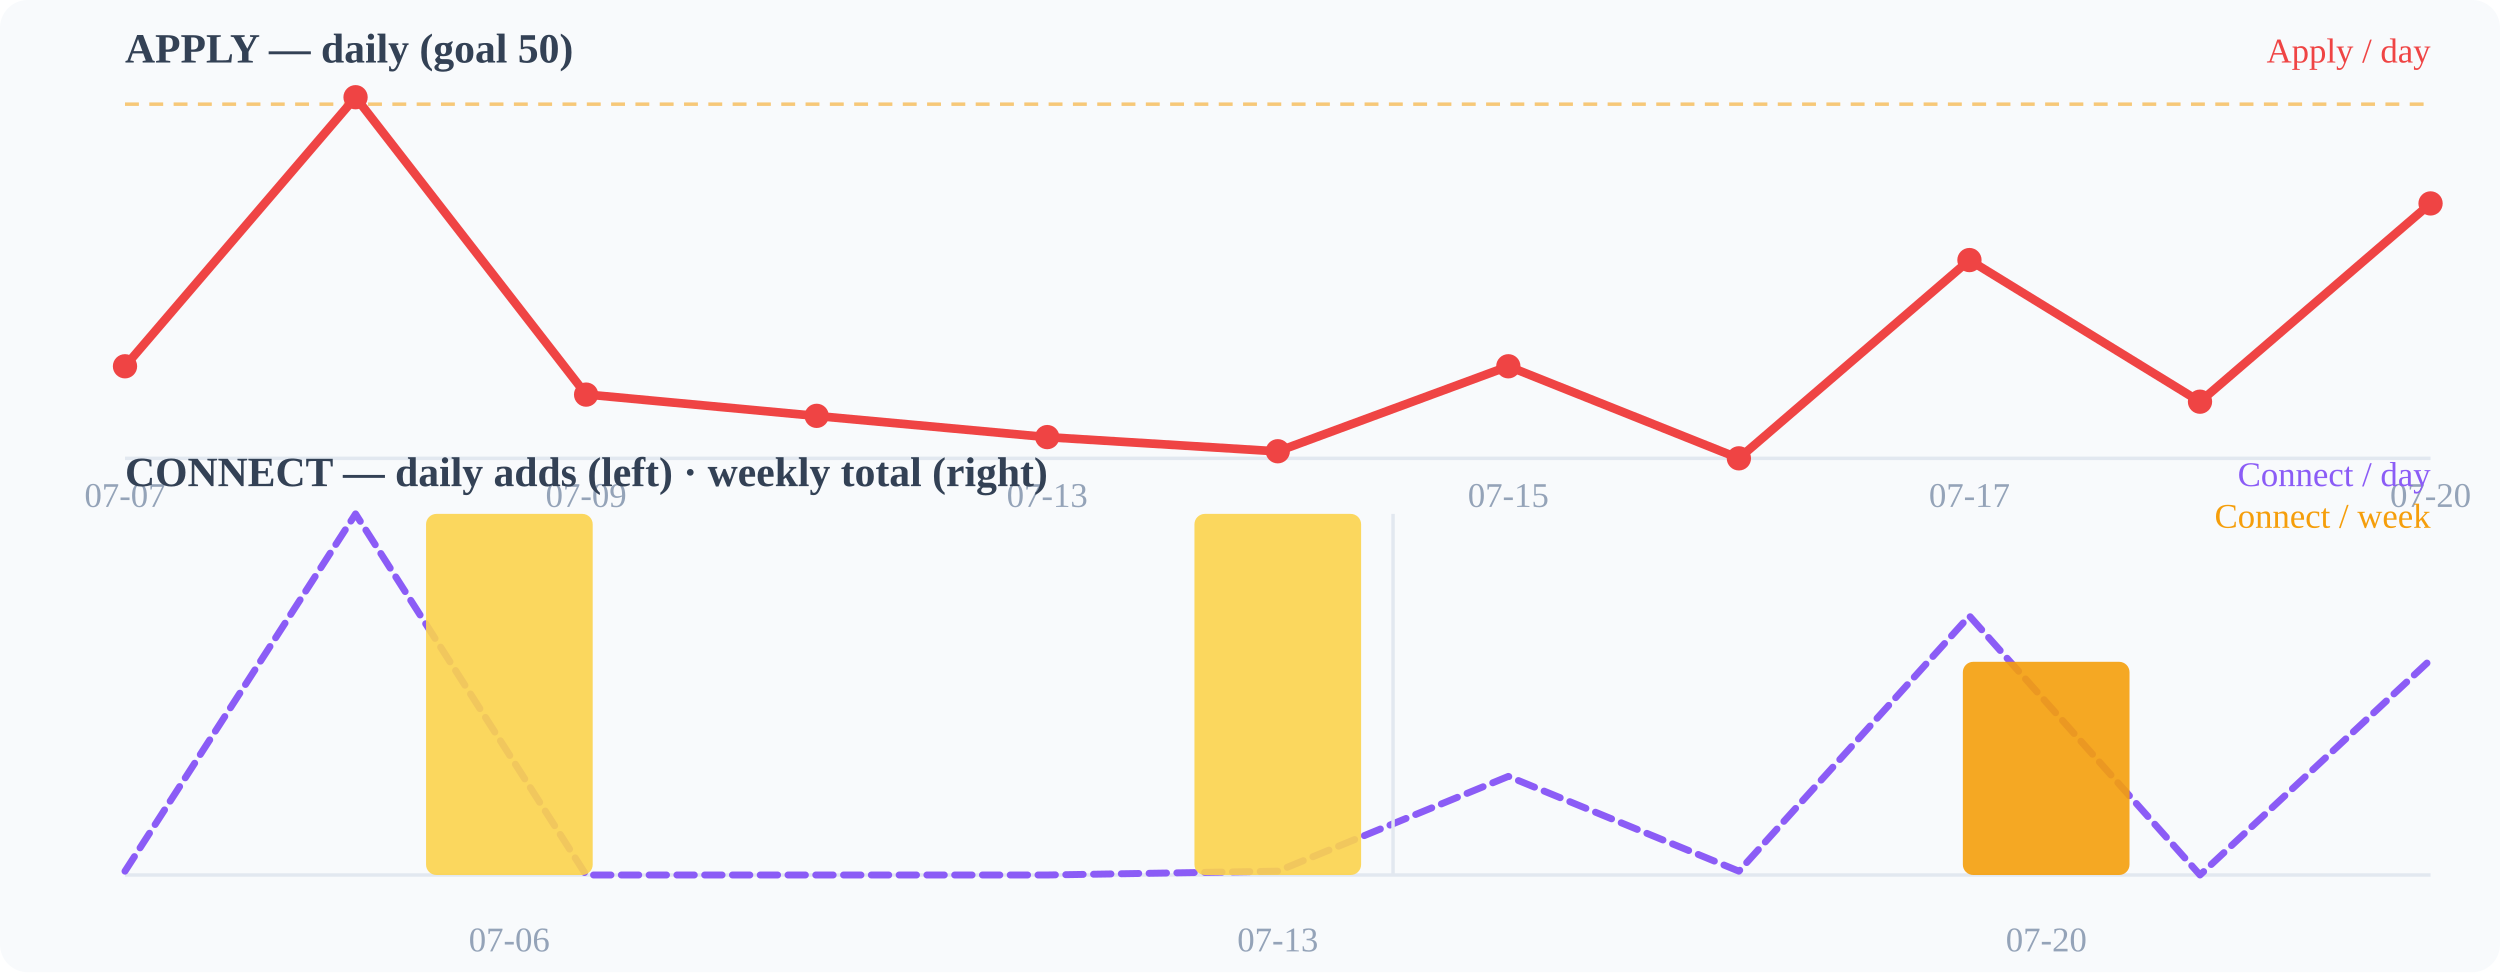
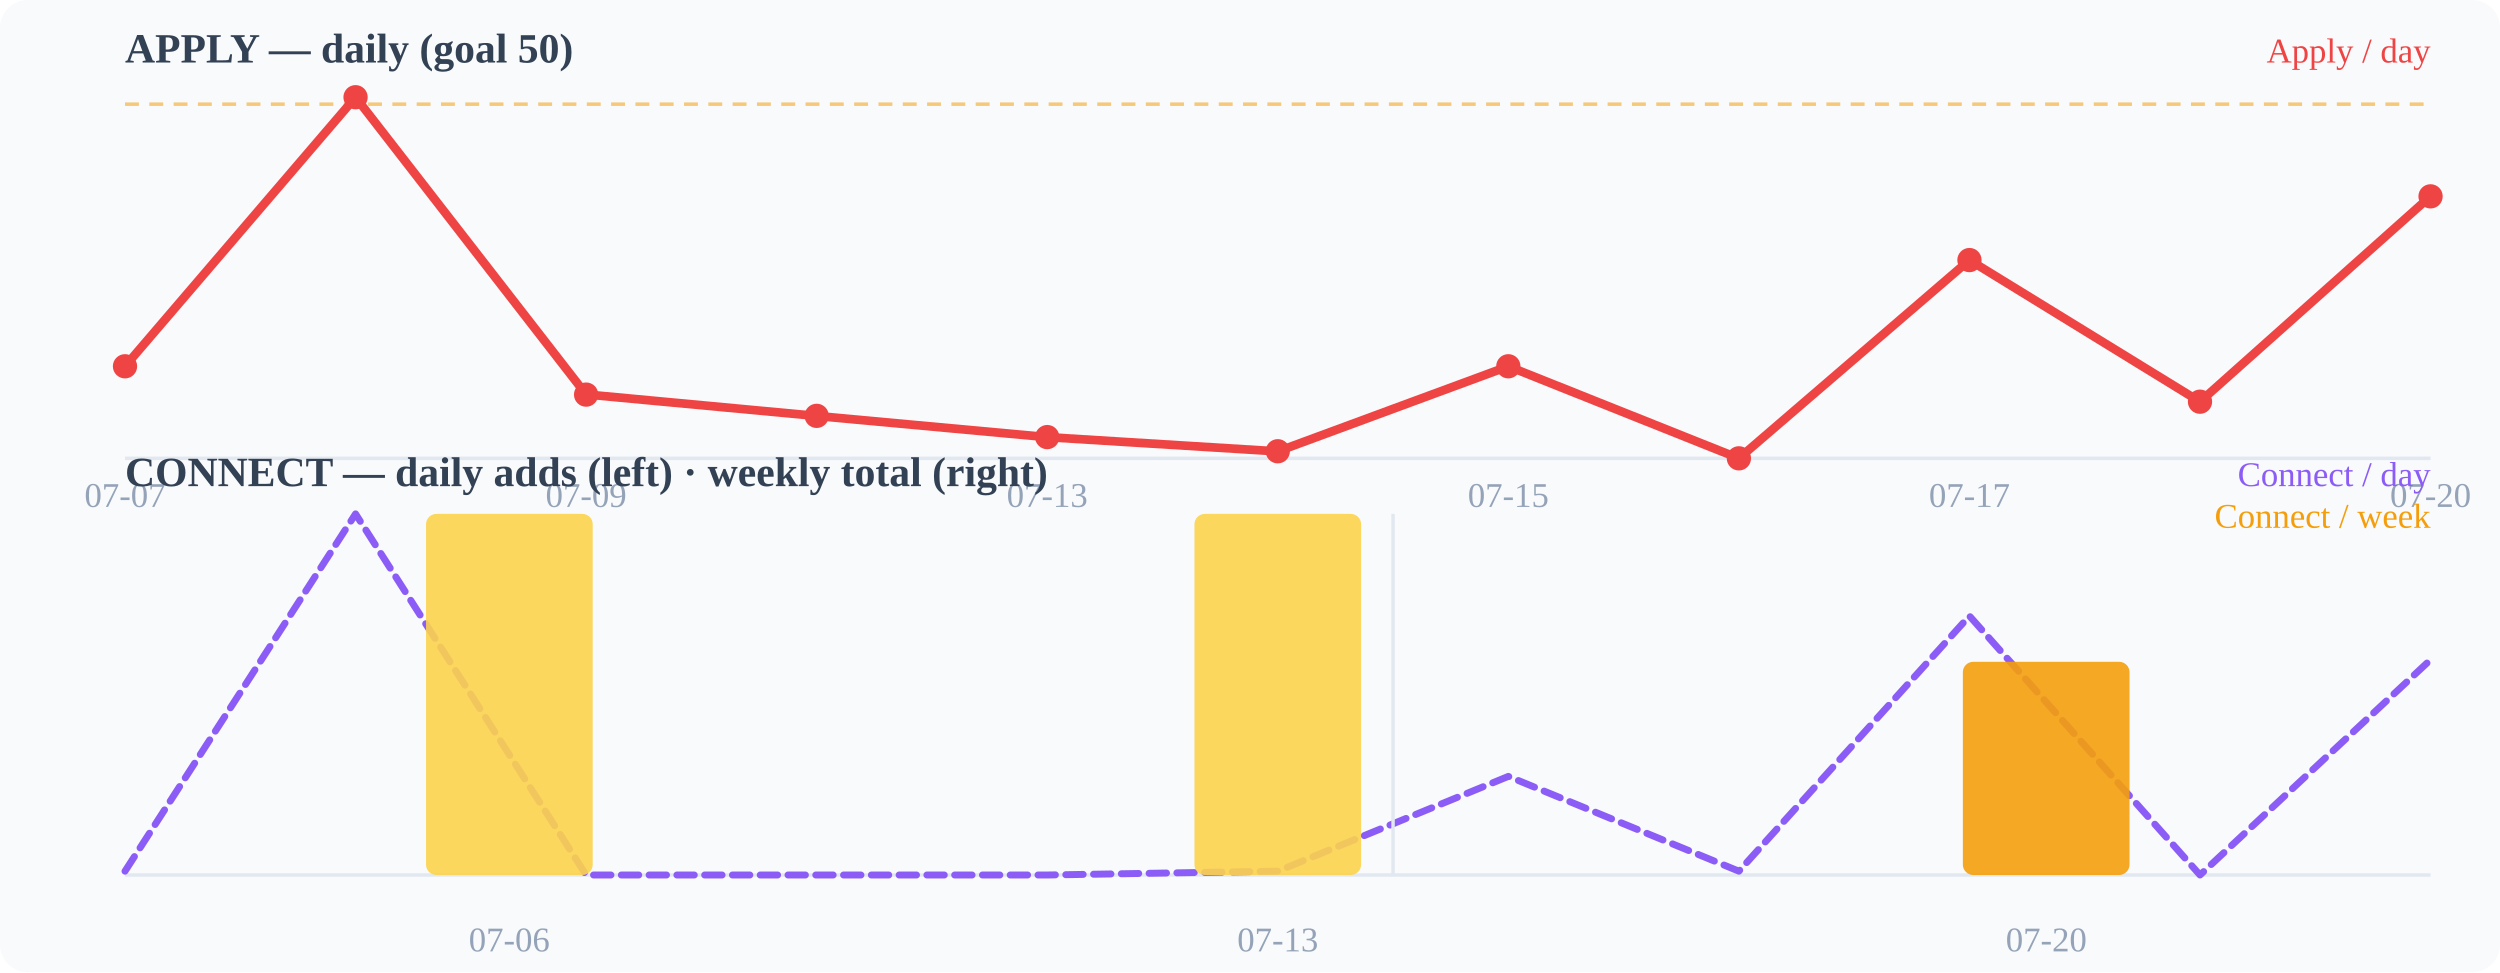
<svg xmlns="http://www.w3.org/2000/svg" width="720" height="280" viewBox="0 0 720 280">
  <rect width="720" height="280" fill="#f8fafc" rx="8" />
  <text x="36" y="18" font-size="12" font-weight="600" fill="#334155">APPLY — daily (goal 50)</text>
  <line x1="36" y1="132" x2="700" y2="132" stroke="#e2e8f0" stroke-width="1" />
  <line x1="36" y1="30.0" x2="700" y2="30.0" stroke="#f59e0b" stroke-width="1" stroke-dasharray="4 3" opacity="0.55" />
-   <polyline points="36.0,105.5 102.4,28.0 168.8,113.6 235.2,119.8 301.6,125.9 368.0,130.0 434.4,105.5 500.8,132.0 567.2,74.9 633.6,115.7 700.0,58.6" fill="none" stroke="#ef4444" stroke-width="2.5" stroke-linecap="round" stroke-linejoin="round" />
+   <polyline points="36.0,105.5 102.4,28.0 168.8,113.6 235.2,119.8 301.6,125.9 368.0,130.0 434.4,105.5 500.8,132.0 567.2,74.9 633.6,115.7 700.0,56.5" fill="none" stroke="#ef4444" stroke-width="2.5" stroke-linecap="round" stroke-linejoin="round" />
  <circle cx="36" cy="105.49" r="3.5" fill="#ef4444" />
  <circle cx="102.4" cy="28" r="3.5" fill="#ef4444" />
  <circle cx="168.8" cy="113.647" r="3.5" fill="#ef4444" />
  <circle cx="235.2" cy="119.765" r="3.5" fill="#ef4444" />
  <circle cx="301.6" cy="125.882" r="3.5" fill="#ef4444" />
  <circle cx="368" cy="129.961" r="3.5" fill="#ef4444" />
  <circle cx="434.4" cy="105.49" r="3.5" fill="#ef4444" />
  <circle cx="500.8" cy="132" r="3.5" fill="#ef4444" />
  <circle cx="567.2" cy="74.902" r="3.5" fill="#ef4444" />
  <circle cx="633.6" cy="115.686" r="3.5" fill="#ef4444" />
-   <circle cx="700" cy="58.588" r="3.5" fill="#ef4444" />
+   <circle cx="700" cy="56.549" r="3.5" fill="#ef4444" />
  <text x="36" y="146" font-size="10" fill="#94a3b8" text-anchor="middle">07-07</text>
  <text x="168.8" y="146" font-size="10" fill="#94a3b8" text-anchor="middle">07-09</text>
  <text x="301.6" y="146" font-size="10" fill="#94a3b8" text-anchor="middle">07-13</text>
  <text x="434.4" y="146" font-size="10" fill="#94a3b8" text-anchor="middle">07-15</text>
  <text x="567.2" y="146" font-size="10" fill="#94a3b8" text-anchor="middle">07-17</text>
  <text x="700" y="146" font-size="10" fill="#94a3b8" text-anchor="middle">07-20</text>
  <text x="36" y="140" font-size="12" font-weight="600" fill="#334155">CONNECT — daily adds (left) · weekly total (right)</text>
  <line x1="36" y1="252" x2="700" y2="252" stroke="#e2e8f0" stroke-width="1" />
  <polyline points="36.0,250.9 102.4,148.0 168.8,252.0 235.2,252.0 301.6,252.0 368.0,250.9 434.4,223.6 500.8,250.9 567.2,177.4 633.6,252.0 700.0,190.0" fill="none" stroke="#8b5cf6" stroke-width="2" stroke-linecap="round" stroke-linejoin="round" stroke-dasharray="5 3" />
  <rect x="122.7" y="148.0" width="48" height="104.0" rx="3" fill="#fcd34d" opacity="0.9" />
  <rect x="344.0" y="148.0" width="48" height="104.0" rx="3" fill="#fcd34d" opacity="0.9" />
  <rect x="565.3" y="190.6" width="48" height="61.4" rx="3" fill="#f59e0b" opacity="0.9" />
  <line x1="401.2" y1="148" x2="401.2" y2="252" stroke="#e2e8f0" stroke-width="1" />
  <text x="146.667" y="274" font-size="10" fill="#94a3b8" text-anchor="middle">07-06</text>
  <text x="368" y="274" font-size="10" fill="#94a3b8" text-anchor="middle">07-13</text>
  <text x="589.333" y="274" font-size="10" fill="#94a3b8" text-anchor="middle">07-20</text>
  <text x="700" y="18" font-size="10" fill="#ef4444" text-anchor="end">Apply / day</text>
  <text x="700" y="140" font-size="10" fill="#8b5cf6" text-anchor="end">Connect / day</text>
  <text x="700" y="152" font-size="10" fill="#f59e0b" text-anchor="end">Connect / week</text>
</svg>
